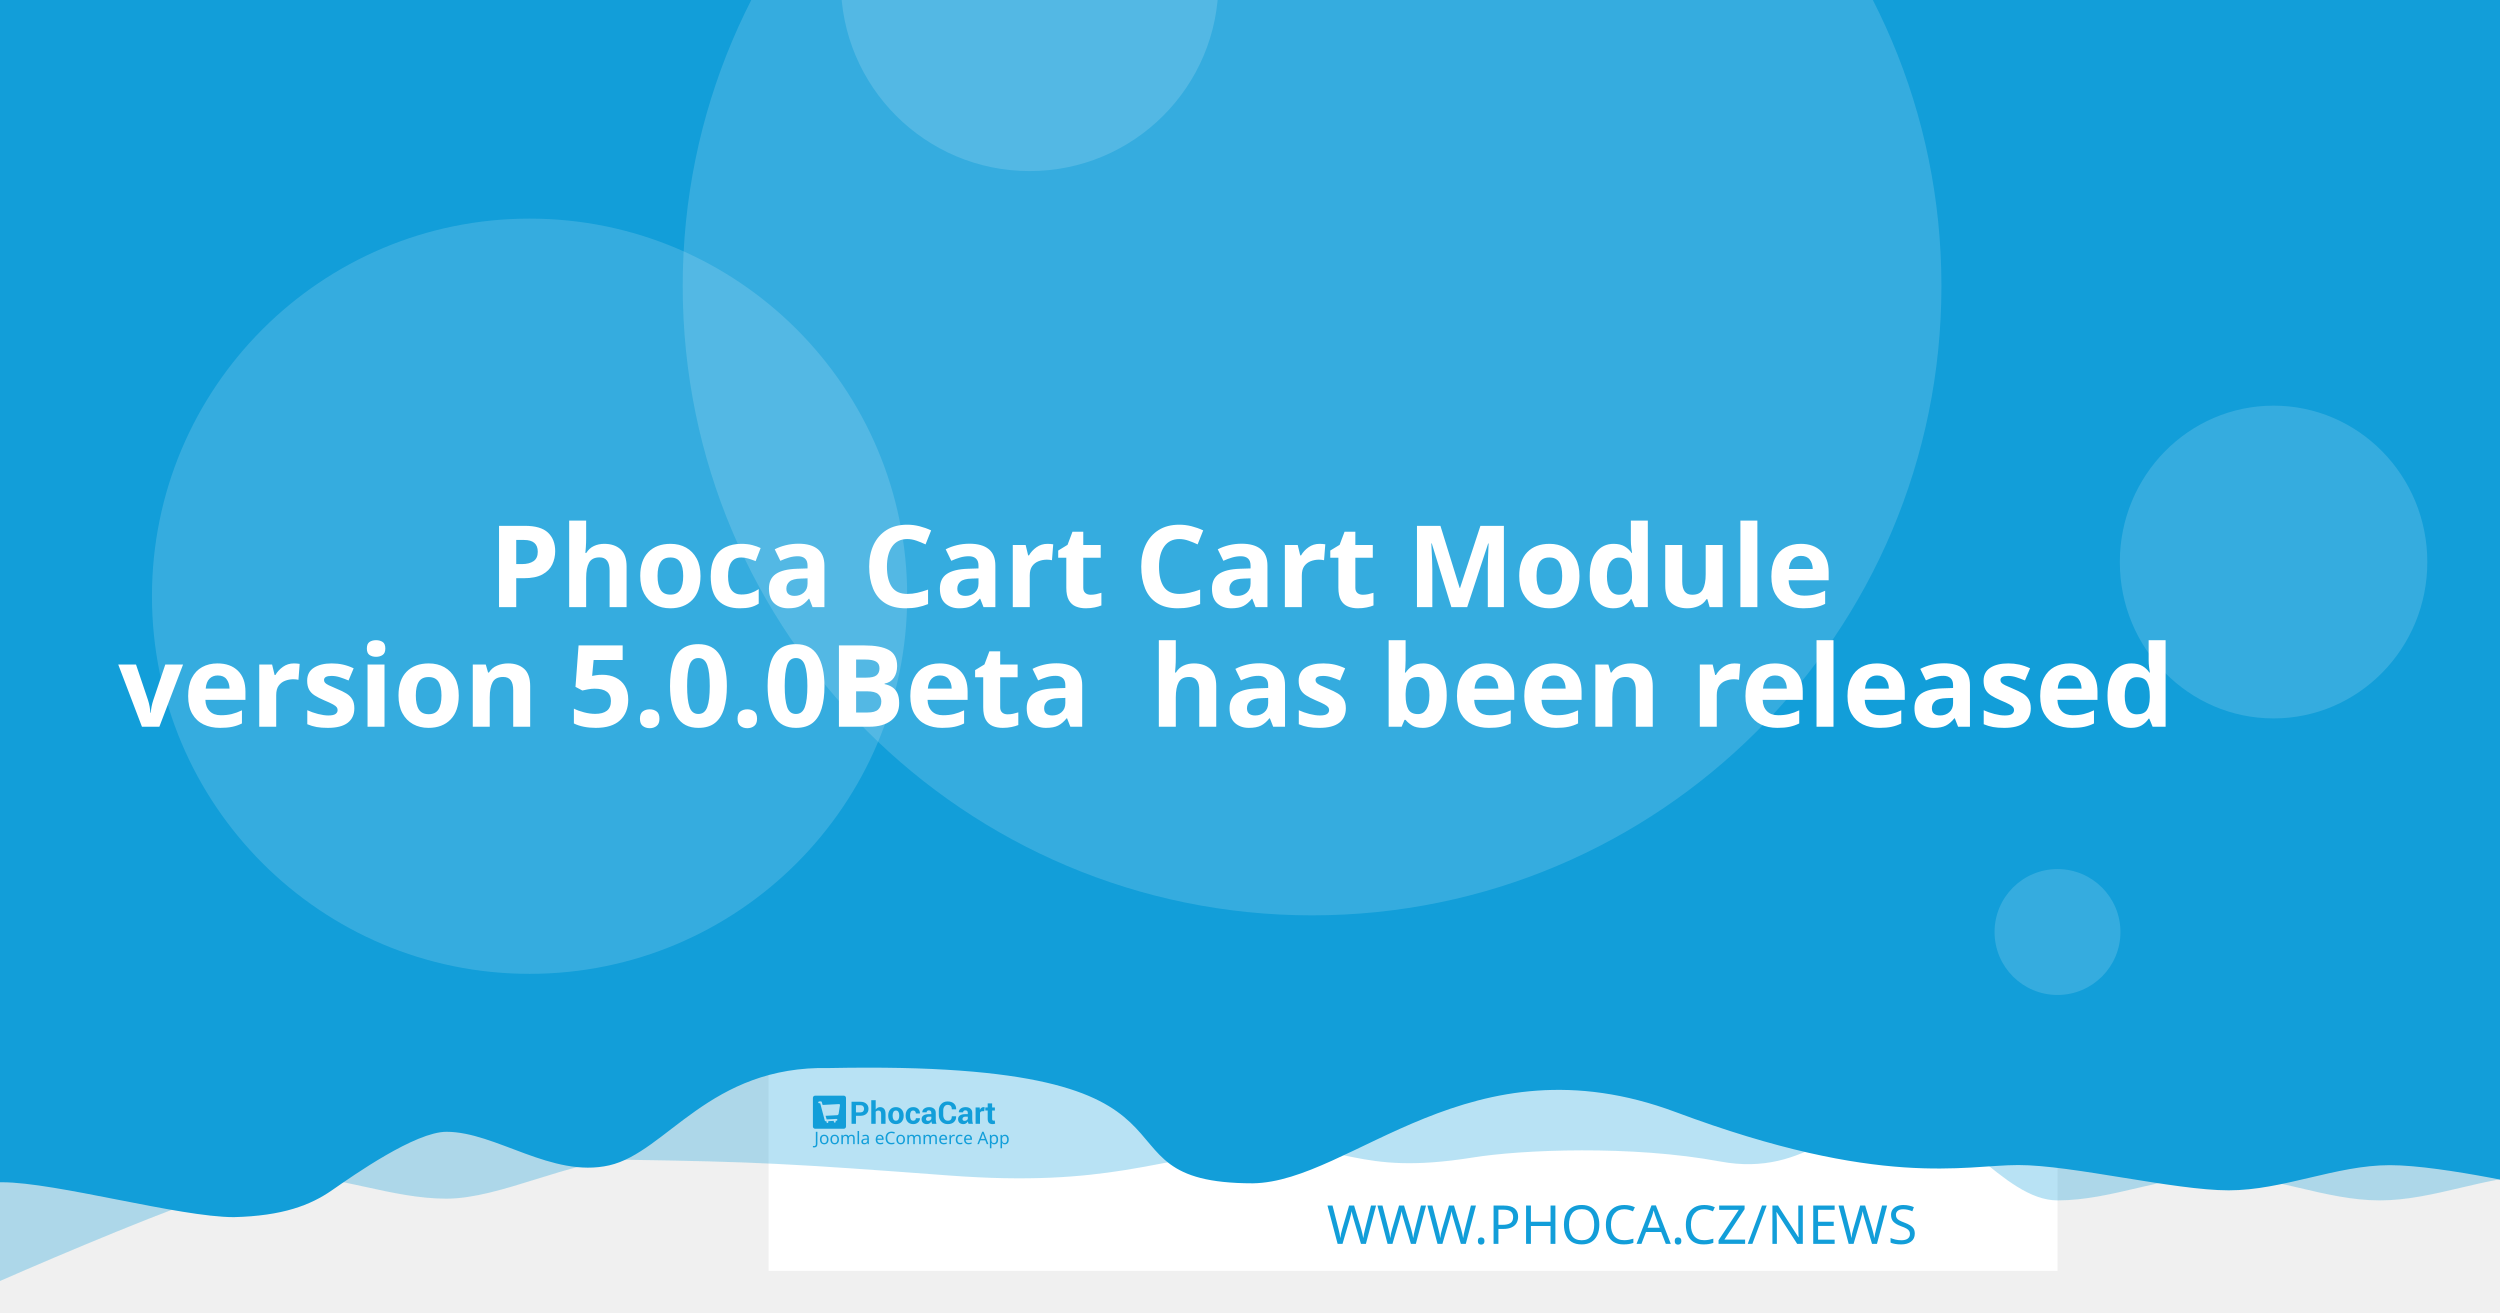
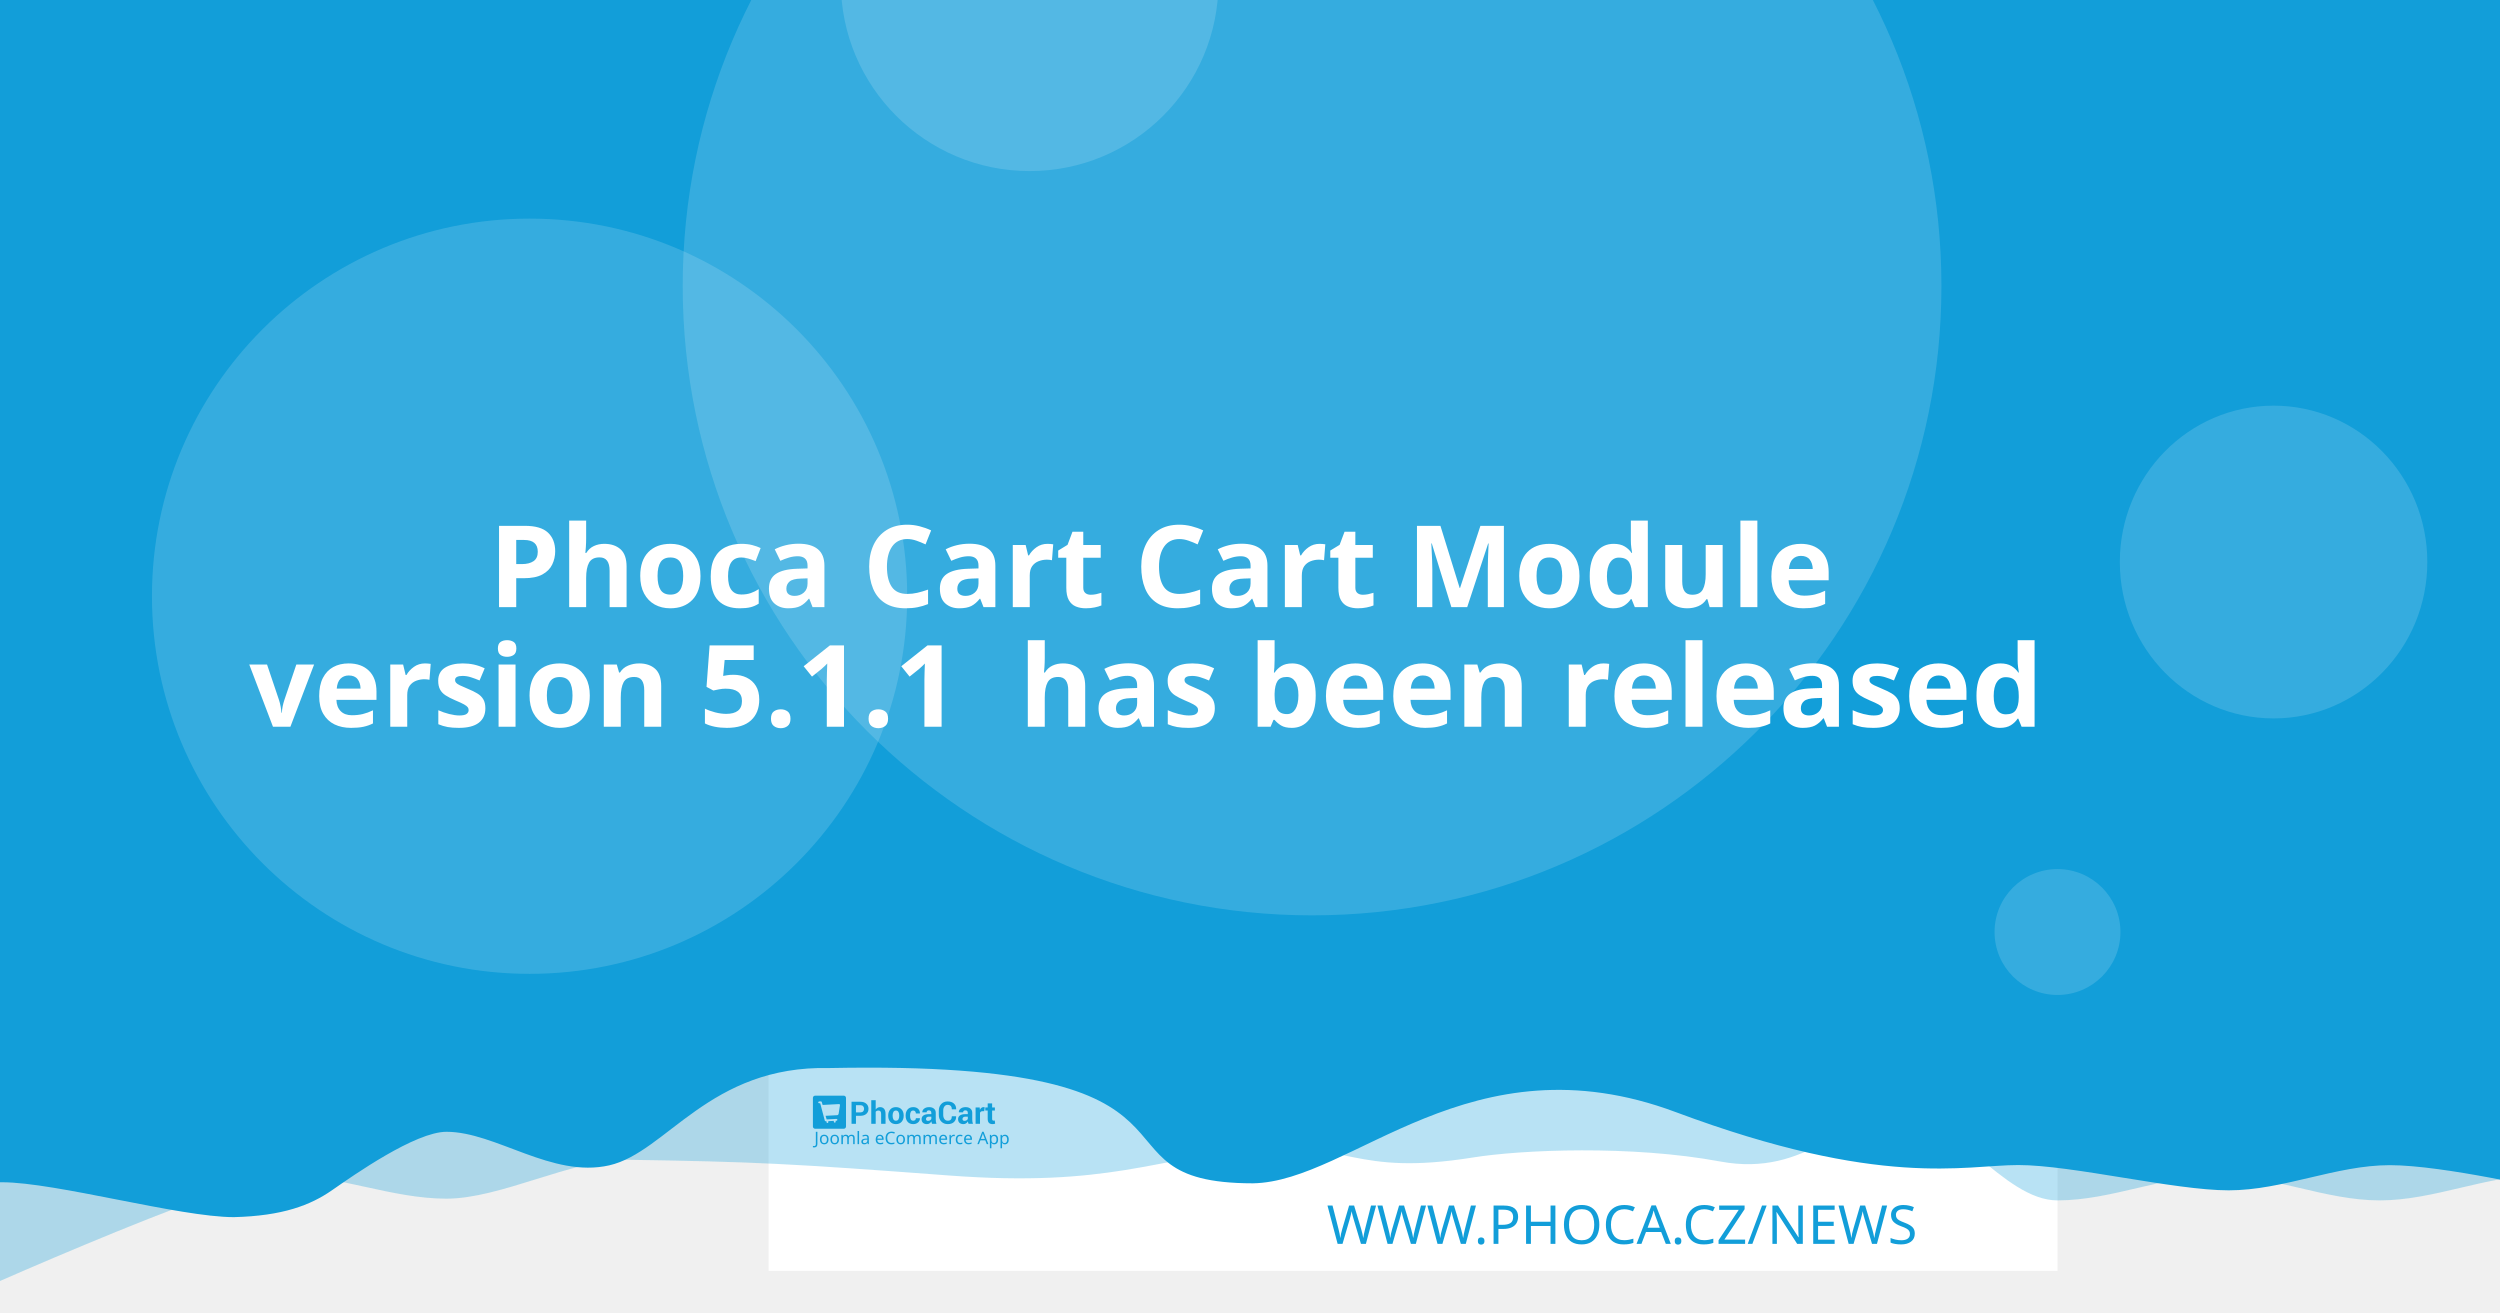
<svg xmlns="http://www.w3.org/2000/svg" width="1200" height="630" viewBox="0 0 1200 630" version="1.1" id="svg5">
  <defs id="defs2" />
  <g id="layer1">
    <path d="m 20.256,108.517 a 7.714,7.714 0 0 0 -7.714,7.714 v 97.981 a 7.714,7.714 0 0 0 7.714,7.714 h 97.976 a 7.714,7.714 0 0 0 7.714,-7.714 v -97.981 a 7.714,7.714 0 0 0 -7.714,-7.714 z m 19.435,19.56 c 0.714,-0.04 1.37,0.151 1.984,0.583 0.613,0.434 1.018,0.978 1.215,1.637 l 2.918,10.039 56.209,-2.948 c 1.002,-0.052 1.838,0.296 2.506,1.04 0.665,0.732 0.929,1.612 0.768,2.626 l -4.71,30.132 c -0.167,0.89 -0.688,1.809 -1.557,2.747 -0.869,0.95 -2.001,1.463 -3.38,1.537 l -39.707,2.079 3.671,12.389 33.562,-1.758 c 0.878,-0.049 1.633,0.215 2.28,0.783 0.632,0.583 0.971,1.312 1.019,2.19 0.046,0.878 -0.215,1.633 -0.783,2.28 -0.583,0.635 -1.312,0.974 -2.19,1.019 l -3.139,0.166 0.166,3.134 c 0.046,0.881 -0.215,1.638 -0.798,2.27 -0.571,0.647 -1.294,0.99 -2.174,1.034 -0.878,0.046 -1.635,-0.215 -2.27,-0.798 -0.647,-0.571 -0.984,-1.297 -1.03,-2.174 l -0.166,-3.134 -18.817,0.979 0.161,3.139 c 0.046,0.881 -0.212,1.638 -0.783,2.27 -0.583,0.647 -1.312,0.988 -2.19,1.034 -0.878,0.049 -1.633,-0.215 -2.28,-0.798 -0.635,-0.571 -0.974,-1.297 -1.019,-2.174 l -0.166,-3.139 -1.943,0.101 c -0.753,0.039 -1.441,-0.135 -2.079,-0.517 -0.623,-0.383 -1.068,-0.764 -1.341,-1.125 l -0.347,-0.613 -15.769,-59.624 -3.39,0.176 c -0.841,0.046 -1.586,-0.219 -2.245,-0.798 -0.659,-0.571 -1.009,-1.292 -1.055,-2.169 -0.046,-0.881 0.225,-1.635 0.824,-2.27 0.595,-0.647 1.308,-0.989 2.149,-1.034 z" style="fill:#ffffff;stroke-width:1.208;paint-order:stroke fill markers" id="path400" />
    <rect style="opacity:1;fill:#ffffff;stroke-width:6.042;stroke-linejoin:round;paint-order:stroke fill markers" id="rect723" width="618.676" height="618.676" x="368.924" y="-8.647" />
    <path id="rect4460" style="opacity:0.3;fill:#129ed9;fill-opacity:1;stroke-width:6.042;stroke-linejoin:round;paint-order:stroke fill markers" d="M 59.586,-3.814 H 1296.938 v 580.009 c 0,0 -51.556,-12.084 -77.334,-12.084 -25.778,0 -51.244,12.084 -77.335,12.084 -26.091,0 -51.556,-12.084 -77.334,-12.084 -25.778,0 -51.244,12.084 -77.335,12.084 -26.091,0 -50.615,-41.931 -76.393,-41.931 -25.778,0 -43.072,31.169 -85.504,23.256 -42.433,-7.913 -95.293,-5.729 -119.04,-1.869 -57.142,9.103 -59.508,-8.125 -105.573,-4.001 -46.065,4.124 -68.78,18.359 -145.373,12.602 -76.593,-5.757 -93.029,-6.595 -155.544,-7.578 -25.778,0 -59.826,18.693 -85.917,18.693 -26.091,0 -51.556,-11.254 -77.334,-11.254 -25.778,0 -172.338,66.428 -172.338,66.428 z" />
    <path id="rect4460-5" style="fill:#129ed9;fill-opacity:1;stroke-width:6.042;stroke-linejoin:round;paint-order:stroke fill markers" d="M -12.915,-8.647 H 1224.437 v 580.009 c 0,0 -51.556,-12.084 -77.334,-12.084 -25.778,0 -51.243,12.084 -77.334,12.084 -26.091,0 -75.228,-12.142 -101.006,-12.142 -25.778,0 -65.794,11.416 -164.408,-25.412 -98.613,-36.828 -155.373,33.433 -202.968,34.185 -85.545,-0.05 -3.558,-59.324 -203.248,-55.331 -57.687,-1.357 -78.127,40.433 -105.693,46.704 -27.566,6.271 -54.486,-16.105 -78.151,-16.105 -14.933,0 -44.462,20.77 -54.88,28.017 -10.418,7.247 -23.732,12.357 -47.124,12.95 -26.091,0 -85.565,-16.747 -111.343,-16.747 -25.778,0 -13.863,3.88 -13.863,3.88 z" />
    <circle style="opacity:0.15;fill:#ffffff;fill-opacity:1;stroke-width:6.042;stroke-linejoin:round;paint-order:stroke fill markers" id="path8376" cx="629.794" cy="137.279" r="302.088" />
    <text xml:space="preserve" style="font-style:normal;font-weight:normal;font-size:25.778px;line-height:1.25;font-family:sans-serif;fill:#129ed9;fill-opacity:1;stroke:none;stroke-width:1.208" x="953.817" y="597.071" id="text2910-3-7">
      <tspan id="tspan2908-6-5" x="953.817" y="597.071" style="font-style:normal;font-variant:normal;font-weight:300;font-stretch:normal;font-size:25.778px;font-family:Montserrat;-inkscape-font-specification:'Montserrat Light';text-align:end;text-anchor:end;fill:#129ed9;fill-opacity:1;stroke-width:1.208">WWW.PHOCA.CZ/NEWS</tspan>
    </text>
    <text xml:space="preserve" style="font-style:normal;font-variant:normal;font-weight:600;font-stretch:normal;font-size:54.666px;line-height:1.05;font-family:Rubik;-inkscape-font-specification:'Rubik Semi-Bold';fill:#ffffff;fill-opacity:1;stroke:none;stroke-width:1.577" x="600" y="234.034" id="text11252">
      <tspan x="600" y="234.034" id="tspan403" style="text-align:center;text-anchor:middle;stroke-width:1.577" />
      <tspan x="600" y="291.433" style="font-size:54.666px;text-align:center;text-anchor:middle;stroke-width:1.577" id="tspan444"> Phoca Cart Cart Module</tspan>
-       <tspan x="600" y="348.833" id="tspan2906" style="font-size:54.666px;text-align:center;text-anchor:middle;stroke-width:1.577">version 5.0.0Beta
+       <tspan x="600" y="348.833" id="tspan2906" style="font-size:54.666px;text-align:center;text-anchor:middle;stroke-width:1.577">version 5.1.1
 has been released</tspan>
      <tspan x="600" y="406.232" id="tspan1994" style="font-size:54.666px;stroke-width:1.577" />
    </text>
    <circle style="opacity:0.15;fill:#ffffff;fill-opacity:1;stroke-width:6.042;stroke-linejoin:round;paint-order:stroke fill markers" id="path8376-9" cx="254.196" cy="286.191" r="181.253" />
    <circle style="opacity:0.15;fill:#ffffff;fill-opacity:1;stroke-width:6.042;stroke-linejoin:round;paint-order:stroke fill markers" id="path8376-6" cx="494.235" cy="-8.506" r="90.626" />
    <ellipse style="opacity:0.15;fill:#ffffff;fill-opacity:1;stroke-width:7.442;stroke-linejoin:round;paint-order:stroke fill markers" id="path8376-6-2" cx="1091.315" cy="269.776" rx="73.793" ry="75.059" />
    <g id="g8950" transform="matrix(0.360172,0,0,0.360172,498.6223,396.4642)" style="fill:#129ed9;fill-opacity:1;stroke-width:3.355">
      <g id="g895" transform="translate(-301.0409,359.4151)" style="fill:#129ed9;fill-opacity:1;stroke-width:3.355">
        <g transform="matrix(1.3333,0,0,-1.3333,-75.59,850.15)" fill="#ffffff" image-rendering="optimizeQuality" id="g280" style="clip-rule:evenodd;fill:#129ed9;fill-opacity:1;stroke-width:8.934;shape-rendering:geometricPrecision">
          <path d="m 99.728,617.49 v -7.994 h -4.423 v 22.031 h 8.784 c 2.532,0 4.527,-0.646 5.979,-1.937 1.452,-1.291 2.181,-2.99 2.181,-5.097 0,-2.107 -0.729,-3.801 -2.181,-5.082 -1.452,-1.281 -3.446,-1.921 -5.979,-1.921 z m 0,3.408 h 4.361 c 1.23,0 2.165,0.336 2.801,1.002 0.635,0.671 0.951,1.523 0.951,2.561 0,1.059 -0.315,1.932 -0.946,2.623 -0.63,0.687 -1.566,1.033 -2.806,1.033 H 99.728 Z" id="path262" style="fill:#129ed9;fill-opacity:1;stroke-width:3.355" />
          <path d="m 119.45,623.79 c 0.517,0.749 1.147,1.327 1.891,1.746 0.749,0.418 1.576,0.63 2.485,0.63 1.705,0 3.043,-0.568 4.02,-1.704 0.971,-1.131 1.457,-2.887 1.457,-5.252 v -9.714 h -4.418 v 9.76 c 0,1.276 -0.227,2.174 -0.677,2.706 -0.445,0.532 -1.116,0.795 -2.005,0.795 -0.605,0 -1.137,-0.108 -1.602,-0.325 -0.465,-0.217 -0.847,-0.522 -1.152,-0.919 v -12.017 h -4.418 v 23.611 h 4.418 z" id="path264" style="fill:#129ed9;fill-opacity:1;stroke-width:3.355" />
          <path d="m 131.96,617.83 c 0,2.438 0.682,4.436 2.046,5.996 1.359,1.554 3.25,2.334 5.663,2.334 2.418,0 4.315,-0.774 5.689,-2.329 1.375,-1.549 2.062,-3.553 2.062,-6.001 v -0.32 c 0,-2.458 -0.687,-4.462 -2.051,-6.011 -1.369,-1.544 -3.261,-2.319 -5.674,-2.319 -2.418,0 -4.315,0.775 -5.684,2.319 -1.364,1.549 -2.051,3.553 -2.051,6.011 z m 4.408,-0.31 c 0,-1.487 0.264,-2.68 0.785,-3.584 0.527,-0.899 1.375,-1.348 2.542,-1.348 1.142,0 1.979,0.454 2.506,1.358 0.532,0.904 0.796,2.097 0.796,3.574 v 0.315 c 0,1.446 -0.269,2.629 -0.801,3.542 -0.537,0.914 -1.38,1.374 -2.527,1.374 -1.142,0 -1.979,-0.46 -2.506,-1.379 -0.532,-0.919 -0.796,-2.102 -0.796,-3.537 z" id="path266" style="fill:#129ed9;fill-opacity:1;stroke-width:3.355" />
          <path d="m 157.01,612.59 c 0.79,0 1.421,0.227 1.891,0.682 0.475,0.454 0.713,1.064 0.713,1.828 h 4.015 l 0.041,-0.093 c 0.041,-1.653 -0.579,-3.037 -1.871,-4.152 -1.287,-1.116 -2.883,-1.673 -4.79,-1.673 -2.439,0 -4.325,0.769 -5.648,2.314 -1.318,1.544 -1.979,3.522 -1.979,5.944 v 0.449 c 0,2.412 0.656,4.395 1.974,5.944 1.317,1.554 3.198,2.329 5.638,2.329 2.02,0 3.648,-0.573 4.883,-1.725 1.235,-1.151 1.835,-2.664 1.793,-4.539 l -0.031,-0.088 h -4.026 c 0,0.842 -0.233,1.544 -0.698,2.107 -0.46,0.558 -1.101,0.837 -1.922,0.837 -1.168,0 -1.995,-0.454 -2.475,-1.358 -0.476,-0.904 -0.718,-2.071 -0.718,-3.496 v -0.454 c 0,-1.456 0.243,-2.628 0.718,-3.522 0.48,-0.888 1.312,-1.332 2.491,-1.332" id="path268" style="fill:#129ed9;fill-opacity:1;stroke-width:3.355" />
          <path d="m 175.8,609.49 c -0.165,0.372 -0.305,0.764 -0.419,1.183 -0.119,0.413 -0.202,0.837 -0.248,1.27 -0.455,-0.8 -1.054,-1.456 -1.798,-1.978 -0.739,-0.521 -1.628,-0.785 -2.656,-0.785 -1.715,0 -3.038,0.439 -3.963,1.322 -0.93,0.883 -1.395,2.086 -1.395,3.604 0,1.606 0.62,2.845 1.855,3.729 1.235,0.883 3.038,1.322 5.41,1.322 h 2.47 v 1.301 c 0,0.785 -0.207,1.394 -0.62,1.828 -0.413,0.434 -1.023,0.651 -1.834,0.651 -0.713,0 -1.266,-0.175 -1.653,-0.522 -0.393,-0.346 -0.584,-0.826 -0.584,-1.446 l -4.268,0.016 -0.016,0.093 c -0.072,1.379 0.527,2.572 1.798,3.579 1.271,1.002 2.946,1.503 5.013,1.503 1.958,0 3.545,-0.496 4.769,-1.492 1.22,-0.992 1.829,-2.406 1.829,-4.24 v -6.76 c 0,-0.769 0.062,-1.492 0.176,-2.164 0.119,-0.676 0.299,-1.348 0.553,-2.014 z m -4.046,2.943 c 0.78,0 1.468,0.191 2.077,0.574 0.605,0.382 1.013,0.826 1.225,1.332 v 2.308 h -2.47 c -0.935,0 -1.648,-0.232 -2.134,-0.702 -0.481,-0.47 -0.724,-1.033 -0.724,-1.699 0,-0.542 0.181,-0.981 0.542,-1.312 0.367,-0.336 0.858,-0.501 1.483,-0.501" id="path270" style="fill:#129ed9;fill-opacity:1;stroke-width:3.355" />
          <path d="m 199.84,617.01 0.031,-0.088 c 0.041,-2.37 -0.682,-4.25 -2.17,-5.645 -1.488,-1.394 -3.555,-2.091 -6.201,-2.091 -2.656,0 -4.811,0.852 -6.464,2.556 -1.653,1.704 -2.486,3.894 -2.486,6.579 v 4.369 c 0,2.67 0.812,4.86 2.424,6.574 1.617,1.715 3.715,2.572 6.299,2.572 2.723,0 4.852,-0.697 6.386,-2.097 1.535,-1.399 2.284,-3.305 2.243,-5.717 l -0.031,-0.088 h -4.299 c 0,1.451 -0.346,2.561 -1.044,3.336 -0.698,0.769 -1.783,1.157 -3.255,1.157 -1.323,0 -2.372,-0.537 -3.147,-1.606 -0.78,-1.074 -1.168,-2.438 -1.168,-4.1 v -4.39 c 0,-1.683 0.408,-3.057 1.225,-4.131 0.822,-1.069 1.922,-1.606 3.317,-1.606 1.38,0 2.403,0.372 3.064,1.11 0.661,0.744 0.992,1.844 0.992,3.305 z" id="path272" style="fill:#129ed9;fill-opacity:1;stroke-width:3.355" />
          <path d="m 212.27,609.49 c -0.165,0.372 -0.305,0.764 -0.419,1.183 -0.119,0.413 -0.202,0.837 -0.248,1.27 -0.455,-0.8 -1.054,-1.456 -1.798,-1.978 -0.739,-0.521 -1.628,-0.785 -2.656,-0.785 -1.716,0 -3.038,0.439 -3.963,1.322 -0.93,0.883 -1.395,2.086 -1.395,3.604 0,1.606 0.62,2.845 1.855,3.729 1.235,0.883 3.039,1.322 5.41,1.322 h 2.47 v 1.301 c 0,0.785 -0.207,1.394 -0.62,1.828 -0.413,0.434 -1.023,0.651 -1.834,0.651 -0.713,0 -1.266,-0.175 -1.654,-0.522 -0.393,-0.346 -0.584,-0.826 -0.584,-1.446 l -4.268,0.016 -0.016,0.093 c -0.072,1.379 0.527,2.572 1.798,3.579 1.271,1.002 2.945,1.503 5.013,1.503 1.958,0 3.545,-0.496 4.769,-1.492 1.22,-0.992 1.829,-2.406 1.829,-4.24 v -6.76 c 0,-0.769 0.062,-1.492 0.176,-2.164 0.119,-0.676 0.3,-1.348 0.553,-2.014 z m -4.046,2.943 c 0.78,0 1.468,0.191 2.077,0.574 0.605,0.382 1.013,0.826 1.224,1.332 v 2.308 h -2.47 c -0.935,0 -1.649,-0.232 -2.134,-0.702 -0.481,-0.47 -0.723,-1.033 -0.723,-1.699 0,-0.542 0.181,-0.981 0.542,-1.312 0.367,-0.336 0.858,-0.501 1.483,-0.501" id="path274" style="fill:#129ed9;fill-opacity:1;stroke-width:3.355" />
          <path d="m 227.92,622.06 -1.617,0.046 c -0.656,0 -1.199,-0.134 -1.623,-0.408 -0.423,-0.274 -0.744,-0.656 -0.966,-1.152 v -11.052 h -4.408 v 16.36 h 4.103 l 0.196,-2.422 c 0.382,0.857 0.883,1.528 1.494,2.009 0.61,0.48 1.312,0.723 2.108,0.723 0.223,0 0.429,-0.015 0.615,-0.052 0.186,-0.036 0.377,-0.077 0.568,-0.129 z" id="path276" style="fill:#129ed9;fill-opacity:1;stroke-width:3.355" />
          <path d="m 235.83,629.86 v -4.007 h 2.754 v -3.099 H 235.83 v -8.33 c 0,-0.635 0.129,-1.09 0.393,-1.363 0.263,-0.274 0.615,-0.408 1.059,-0.408 0.232,0 0.434,0.01 0.599,0.036 0.166,0.026 0.362,0.072 0.579,0.129 l 0.383,-3.181 c -0.445,-0.155 -0.878,-0.268 -1.302,-0.341 -0.424,-0.078 -0.884,-0.114 -1.38,-0.114 -1.524,0 -2.697,0.418 -3.519,1.255 -0.822,0.837 -1.235,2.159 -1.235,3.977 v 8.34 h -2.392 v 3.099 h 2.392 v 4.007 z" id="path278" style="fill:#129ed9;fill-opacity:1;stroke-width:3.355" />
        </g>
        <g fill="#ffffff" fill-rule="evenodd" image-rendering="optimizeQuality" stroke-width="1.934" aria-label="Joomla eCommerce App" id="g318" style="clip-rule:evenodd;fill:#129ed9;fill-opacity:1;shape-rendering:geometricPrecision">
          <path d="M 1.704,69 Q 1.151,69 0.736,68.908 0.321,68.839 -0.002,68.7 v -1.752 q 0.369,0.092 0.784,0.161 0.415,0.069 0.876,0.069 0.576,0 1.083,-0.231 0.53,-0.231 0.853,-0.807 0.323,-0.576 0.323,-1.614 v -16.368 h 2.075 v 16.206 q 0,2.374 -1.176,3.504 -1.176,1.13 -3.112,1.13 z" id="path282" style="fill:#129ed9;fill-opacity:1;stroke-width:1.934" />
          <path d="m 20.792,58.419 q 0,3.066 -1.568,4.749 -1.545,1.683 -4.196,1.683 -1.637,0 -2.928,-0.738 -1.268,-0.761 -2.006,-2.19 -0.738,-1.452 -0.738,-3.504 0,-3.066 1.545,-4.726 1.545,-1.66 4.196,-1.66 1.683,0 2.951,0.761 1.291,0.738 2.006,2.167 0.738,1.406 0.738,3.458 z m -9.336,0 q 0,2.19 0.853,3.481 0.876,1.268 2.766,1.268 1.867,0 2.743,-1.268 0.876,-1.291 0.876,-3.481 0,-2.19 -0.876,-3.435 -0.876,-1.245 -2.766,-1.245 -1.89,0 -2.743,1.245 -0.853,1.245 -0.853,3.435 z" id="path284" style="fill:#129ed9;fill-opacity:1;stroke-width:1.934" />
          <path d="m 34.739,58.419 q 0,3.066 -1.568,4.749 -1.545,1.683 -4.196,1.683 -1.637,0 -2.928,-0.738 -1.268,-0.761 -2.006,-2.19 -0.738,-1.452 -0.738,-3.504 0,-3.066 1.545,-4.726 1.545,-1.66 4.196,-1.66 1.683,0 2.951,0.761 1.291,0.738 2.006,2.167 0.738,1.406 0.738,3.458 z m -9.336,0 q 0,2.19 0.853,3.481 0.876,1.268 2.766,1.268 1.867,0 2.743,-1.268 0.876,-1.291 0.876,-3.481 0,-2.19 -0.876,-3.435 -0.876,-1.245 -2.766,-1.245 -1.89,0 -2.743,1.245 -0.853,1.245 -0.853,3.435 z" id="path286" style="fill:#129ed9;fill-opacity:1;stroke-width:1.934" />
          <path d="m 51.499,52.033 q 2.098,0 3.135,1.083 1.037,1.06 1.037,3.458 V 64.62 H 53.666 v -7.953 q 0,-2.928 -2.513,-2.928 -1.798,0 -2.582,1.037 -0.761,1.037 -0.761,3.02 V 64.62 h -2.006 v -7.953 q 0,-2.928 -2.536,-2.928 -1.867,0 -2.582,1.153 -0.715,1.153 -0.715,3.32 v 6.409 h -2.029 v -12.356 h 1.637 l 0.3,1.683 h 0.115 q 0.576,-0.968 1.545,-1.429 0.991,-0.484 2.098,-0.484 2.905,0 3.781,2.075 h 0.115 q 0.622,-1.06 1.683,-1.568 1.083,-0.507 2.282,-0.507 z" id="path288" style="fill:#129ed9;fill-opacity:1;stroke-width:1.934" />
          <path d="M 61.527,64.62 H 59.498 V 47.1 h 2.029 z" id="path290" style="fill:#129ed9;fill-opacity:1;stroke-width:1.934" />
          <path d="m 70.126,52.056 q 2.259,0 3.343,0.991 1.083,0.991 1.083,3.158 v 8.414 h -1.475 l -0.392,-1.752 h -0.092 q -0.807,1.014 -1.706,1.498 -0.876,0.484 -2.444,0.484 -1.683,0 -2.789,-0.876 -1.107,-0.899 -1.107,-2.789 0,-1.844 1.452,-2.836 1.452,-1.014 4.472,-1.107 l 2.098,-0.069 v -0.738 q 0,-1.545 -0.669,-2.144 -0.669,-0.599 -1.89,-0.599 -0.968,0 -1.844,0.3 -0.876,0.277 -1.637,0.645 l -0.622,-1.522 q 0.807,-0.438 1.913,-0.738 1.107,-0.323 2.305,-0.323 z m 0.599,6.593 q -2.305,0.092 -3.204,0.738 -0.876,0.645 -0.876,1.821 0,1.037 0.622,1.522 0.645,0.484 1.637,0.484 1.568,0 2.605,-0.853 1.037,-0.876 1.037,-2.674 v -1.107 z" id="path292" style="fill:#129ed9;fill-opacity:1;stroke-width:1.934" />
          <path d="m 89.144,52.033 q 1.591,0 2.72,0.692 1.153,0.692 1.752,1.96 0.622,1.245 0.622,2.928 v 1.222 h -8.46 q 0.046,2.098 1.06,3.204 1.037,1.083 2.882,1.083 1.176,0 2.075,-0.207 0.922,-0.231 1.89,-0.645 v 1.775 q -0.945,0.415 -1.867,0.599 -0.922,0.207 -2.19,0.207 -1.752,0 -3.112,-0.715 -1.337,-0.715 -2.098,-2.121 -0.738,-1.429 -0.738,-3.481 0,-2.029 0.669,-3.481 0.692,-1.452 1.913,-2.236 1.245,-0.784 2.882,-0.784 z m -0.023,1.66 q -1.452,0 -2.305,0.945 -0.83,0.922 -0.991,2.582 h 6.293 q -0.023,-1.568 -0.738,-2.536 -0.715,-0.991 -2.259,-0.991 z" id="path294" style="fill:#129ed9;fill-opacity:1;stroke-width:1.934" />
          <path d="m 104.71,49.751 q -2.651,0 -4.173,1.775 -1.522,1.775 -1.522,4.864 0,3.066 1.406,4.864 1.429,1.775 4.265,1.775 1.083,0 2.052,-0.184 0.968,-0.184 1.89,-0.461 v 1.798 q -0.922,0.346 -1.913,0.507 -0.968,0.161 -2.328,0.161 -2.513,0 -4.196,-1.037 -1.683,-1.037 -2.536,-2.951 -0.83,-1.913 -0.83,-4.495 0,-2.49 0.899,-4.38 0.922,-1.913 2.697,-2.974 1.775,-1.083 4.311,-1.083 2.605,0 4.541,0.968 l -0.83,1.752 q -0.761,-0.346 -1.706,-0.622 -0.922,-0.277 -2.029,-0.277 z" id="path296" style="fill:#129ed9;fill-opacity:1;stroke-width:1.934" />
          <path d="m 122.69,58.419 q 0,3.066 -1.568,4.749 -1.545,1.683 -4.196,1.683 -1.637,0 -2.928,-0.738 -1.268,-0.761 -2.006,-2.19 -0.738,-1.452 -0.738,-3.504 0,-3.066 1.545,-4.726 1.545,-1.66 4.196,-1.66 1.683,0 2.951,0.761 1.291,0.738 2.006,2.167 0.738,1.406 0.738,3.458 z m -9.336,0 q 0,2.19 0.853,3.481 0.876,1.268 2.766,1.268 1.867,0 2.743,-1.268 0.876,-1.291 0.876,-3.481 0,-2.19 -0.876,-3.435 -0.876,-1.245 -2.766,-1.245 -1.89,0 -2.743,1.245 -0.853,1.245 -0.853,3.435 z" id="path298" style="fill:#129ed9;fill-opacity:1;stroke-width:1.934" />
          <path d="m 139.45,52.033 q 2.098,0 3.135,1.083 1.037,1.06 1.037,3.458 V 64.62 h -2.006 v -7.953 q 0,-2.928 -2.513,-2.928 -1.798,0 -2.582,1.037 -0.761,1.037 -0.761,3.02 V 64.62 h -2.006 v -7.953 q 0,-2.928 -2.536,-2.928 -1.867,0 -2.582,1.153 -0.715,1.153 -0.715,3.32 v 6.409 h -2.029 v -12.356 h 1.637 l 0.3,1.683 h 0.115 q 0.576,-0.968 1.545,-1.429 0.991,-0.484 2.098,-0.484 2.905,0 3.781,2.075 h 0.115 q 0.622,-1.06 1.683,-1.568 1.083,-0.507 2.282,-0.507 z" id="path300" style="fill:#129ed9;fill-opacity:1;stroke-width:1.934" />
          <path d="m 161,52.033 q 2.098,0 3.135,1.083 1.037,1.06 1.037,3.458 V 64.62 h -2.006 v -7.953 q 0,-2.928 -2.513,-2.928 -1.798,0 -2.582,1.037 -0.761,1.037 -0.761,3.02 V 64.62 h -2.006 v -7.953 q 0,-2.928 -2.536,-2.928 -1.867,0 -2.582,1.153 -0.715,1.153 -0.715,3.32 v 6.409 h -2.029 v -12.356 h 1.637 l 0.3,1.683 h 0.115 q 0.576,-0.968 1.545,-1.429 0.991,-0.484 2.098,-0.484 2.905,0 3.781,2.075 h 0.115 q 0.622,-1.06 1.683,-1.568 1.083,-0.507 2.282,-0.507 z" id="path302" style="fill:#129ed9;fill-opacity:1;stroke-width:1.934" />
          <path d="m 173.77,52.033 q 1.591,0 2.72,0.692 1.153,0.692 1.752,1.96 0.622,1.245 0.622,2.928 v 1.222 h -8.46 q 0.046,2.098 1.06,3.204 1.037,1.083 2.882,1.083 1.176,0 2.075,-0.207 0.922,-0.231 1.89,-0.645 v 1.775 q -0.945,0.415 -1.867,0.599 -0.922,0.207 -2.19,0.207 -1.752,0 -3.112,-0.715 -1.337,-0.715 -2.098,-2.121 -0.738,-1.429 -0.738,-3.481 0,-2.029 0.669,-3.481 0.692,-1.452 1.913,-2.236 1.245,-0.784 2.882,-0.784 z m -0.023,1.66 q -1.452,0 -2.305,0.945 -0.83,0.922 -0.991,2.582 h 6.293 q -0.023,-1.568 -0.738,-2.536 -0.715,-0.991 -2.259,-0.991 z" id="path304" style="fill:#129ed9;fill-opacity:1;stroke-width:1.934" />
          <path d="m 187.76,52.033 q 0.346,0 0.738,0.046 0.415,0.023 0.715,0.092 l -0.254,1.867 q -0.3,-0.069 -0.669,-0.115 -0.346,-0.046 -0.669,-0.046 -0.945,0 -1.775,0.53 -0.83,0.507 -1.337,1.452 -0.484,0.922 -0.484,2.167 v 6.593 h -2.029 v -12.356 h 1.66 l 0.231,2.259 h 0.092 q 0.599,-1.014 1.545,-1.752 0.945,-0.738 2.236,-0.738 z" id="path306" style="fill:#129ed9;fill-opacity:1;stroke-width:1.934" />
          <path d="m 196.02,64.851 q -1.637,0 -2.928,-0.669 -1.268,-0.669 -2.006,-2.075 -0.715,-1.406 -0.715,-3.596 0,-2.282 0.761,-3.712 0.761,-1.429 2.052,-2.098 1.314,-0.669 2.974,-0.669 0.945,0 1.821,0.207 0.876,0.184 1.429,0.461 l -0.622,1.683 q -0.553,-0.207 -1.291,-0.392 -0.738,-0.184 -1.383,-0.184 -3.642,0 -3.642,4.68 0,2.236 0.876,3.435 0.899,1.176 2.651,1.176 1.014,0 1.775,-0.207 0.784,-0.207 1.429,-0.507 v 1.798 q -0.622,0.323 -1.383,0.484 -0.738,0.184 -1.798,0.184 z" id="path308" style="fill:#129ed9;fill-opacity:1;stroke-width:1.934" />
          <path d="m 206.9,52.033 q 1.591,0 2.72,0.692 1.153,0.692 1.752,1.96 0.622,1.245 0.622,2.928 v 1.222 h -8.46 q 0.046,2.098 1.06,3.204 1.037,1.083 2.882,1.083 1.176,0 2.075,-0.207 0.922,-0.231 1.89,-0.645 v 1.775 q -0.945,0.415 -1.867,0.599 -0.922,0.207 -2.19,0.207 -1.752,0 -3.112,-0.715 -1.337,-0.715 -2.098,-2.121 -0.738,-1.429 -0.738,-3.481 0,-2.029 0.669,-3.481 0.692,-1.452 1.913,-2.236 1.245,-0.784 2.882,-0.784 z m -0.023,1.66 q -1.452,0 -2.305,0.945 -0.83,0.922 -0.991,2.582 h 6.293 q -0.023,-1.568 -0.738,-2.536 -0.715,-0.991 -2.259,-0.991 z" id="path310" style="fill:#129ed9;fill-opacity:1;stroke-width:1.934" />
          <path d="m 231.73,64.62 -1.983,-5.095 h -6.524 l -1.96,5.095 h -2.098 l 6.432,-16.529 h 1.867 l 6.409,16.529 z m -4.449,-11.918 q -0.069,-0.184 -0.231,-0.669 -0.161,-0.484 -0.323,-0.991 -0.138,-0.53 -0.231,-0.807 -0.161,0.715 -0.369,1.406 -0.207,0.669 -0.346,1.06 l -1.867,4.979 h 5.21 z" id="path312" style="fill:#129ed9;fill-opacity:1;stroke-width:1.934" />
          <path d="m 241.73,52.033 q 2.282,0 3.665,1.591 1.406,1.591 1.406,4.795 0,3.158 -1.406,4.795 -1.383,1.637 -3.688,1.637 -1.429,0 -2.374,-0.53 -0.922,-0.553 -1.452,-1.268 h -0.138 q 0.046,0.392 0.092,0.991 0.046,0.599 0.046,1.037 v 5.072 h -2.029 v -17.889 h 1.66 l 0.277,1.683 h 0.092 q 0.553,-0.807 1.452,-1.36 0.899,-0.553 2.397,-0.553 z m -0.369,1.706 q -1.89,0 -2.674,1.06 -0.761,1.06 -0.807,3.227 v 0.392 q 0,2.282 0.738,3.527 0.761,1.222 2.789,1.222 1.13,0 1.844,-0.622 0.738,-0.622 1.083,-1.683 0.369,-1.083 0.369,-2.467 0,-2.121 -0.83,-3.389 -0.807,-1.268 -2.513,-1.268 z" id="path314" style="fill:#129ed9;fill-opacity:1;stroke-width:1.934" />
          <path d="m 255.91,52.033 q 2.282,0 3.665,1.591 1.406,1.591 1.406,4.795 0,3.158 -1.406,4.795 -1.383,1.637 -3.688,1.637 -1.429,0 -2.374,-0.53 -0.922,-0.553 -1.452,-1.268 h -0.138 q 0.046,0.392 0.092,0.991 0.046,0.599 0.046,1.037 v 5.072 h -2.029 v -17.889 h 1.66 l 0.277,1.683 h 0.092 q 0.553,-0.807 1.452,-1.36 0.899,-0.553 2.397,-0.553 z m -0.369,1.706 q -1.89,0 -2.674,1.06 -0.761,1.06 -0.807,3.227 v 0.392 q 0,2.282 0.738,3.527 0.761,1.222 2.789,1.222 1.13,0 1.844,-0.622 0.738,-0.622 1.083,-1.683 0.369,-1.083 0.369,-2.467 0,-2.121 -0.83,-3.389 -0.807,-1.268 -2.513,-1.268 z" id="path316" style="fill:#129ed9;fill-opacity:1;stroke-width:1.934" />
        </g>
        <path d="M 3,0 A 3,3 0 0 0 0,3 v 38.107 a 3,3 0 0 0 3,3 h 38.105 a 3,3 0 0 0 3,-3 V 3 a 3,3 0 0 0 -3,-3 z m 7.559,7.607 c 0.278,-0.015 0.533,0.059 0.771,0.227 0.239,0.169 0.396,0.38 0.473,0.637 l 1.135,3.904 21.861,-1.147 c 0.39,-0.02 0.715,0.115 0.975,0.404 0.259,0.285 0.361,0.627 0.299,1.022 l -1.832,11.719 c -0.065,0.346 -0.268,0.703 -0.605,1.068 -0.338,0.37 -0.778,0.569 -1.315,0.598 l -15.443,0.809 1.428,4.818 13.053,-0.684 c 0.341,-0.019 0.635,0.084 0.887,0.305 0.246,0.227 0.378,0.51 0.396,0.852 0.018,0.341 -0.084,0.635 -0.305,0.887 -0.227,0.247 -0.51,0.379 -0.852,0.396 l -1.221,0.064 0.064,1.219 c 0.018,0.343 -0.084,0.637 -0.311,0.883 -0.222,0.252 -0.503,0.385 -0.846,0.402 -0.341,0.018 -0.636,-0.084 -0.883,-0.311 -0.252,-0.222 -0.383,-0.504 -0.4,-0.846 l -0.064,-1.219 -7.318,0.381 0.062,1.221 c 0.018,0.343 -0.083,0.637 -0.305,0.883 -0.227,0.252 -0.51,0.384 -0.852,0.402 -0.341,0.019 -0.635,-0.084 -0.887,-0.311 -0.247,-0.222 -0.379,-0.504 -0.396,-0.846 l -0.064,-1.221 -0.756,0.039 c -0.293,0.015 -0.561,-0.052 -0.809,-0.201 -0.242,-0.149 -0.415,-0.297 -0.521,-0.438 l -0.135,-0.238 -6.133,-23.189 -1.318,0.068 C 8.066,10.184 7.776,10.082 7.52,9.856 7.263,9.634 7.127,9.354 7.11,9.012 7.092,8.67 7.197,8.377 7.43,8.13 7.661,7.878 7.939,7.745 8.266,7.727 Z" fill="#ffffff" style="fill:#129ed9;fill-opacity:1;stroke-width:8.934;paint-order:stroke fill markers" id="path334" />
      </g>
    </g>
    <circle style="opacity:0.15;fill:#ffffff;fill-opacity:1;stroke-width:6.042;stroke-linejoin:round;paint-order:stroke fill markers" id="path8376-6-2-1" cx="987.6" cy="447.37" r="30.209" />
  </g>
</svg>
